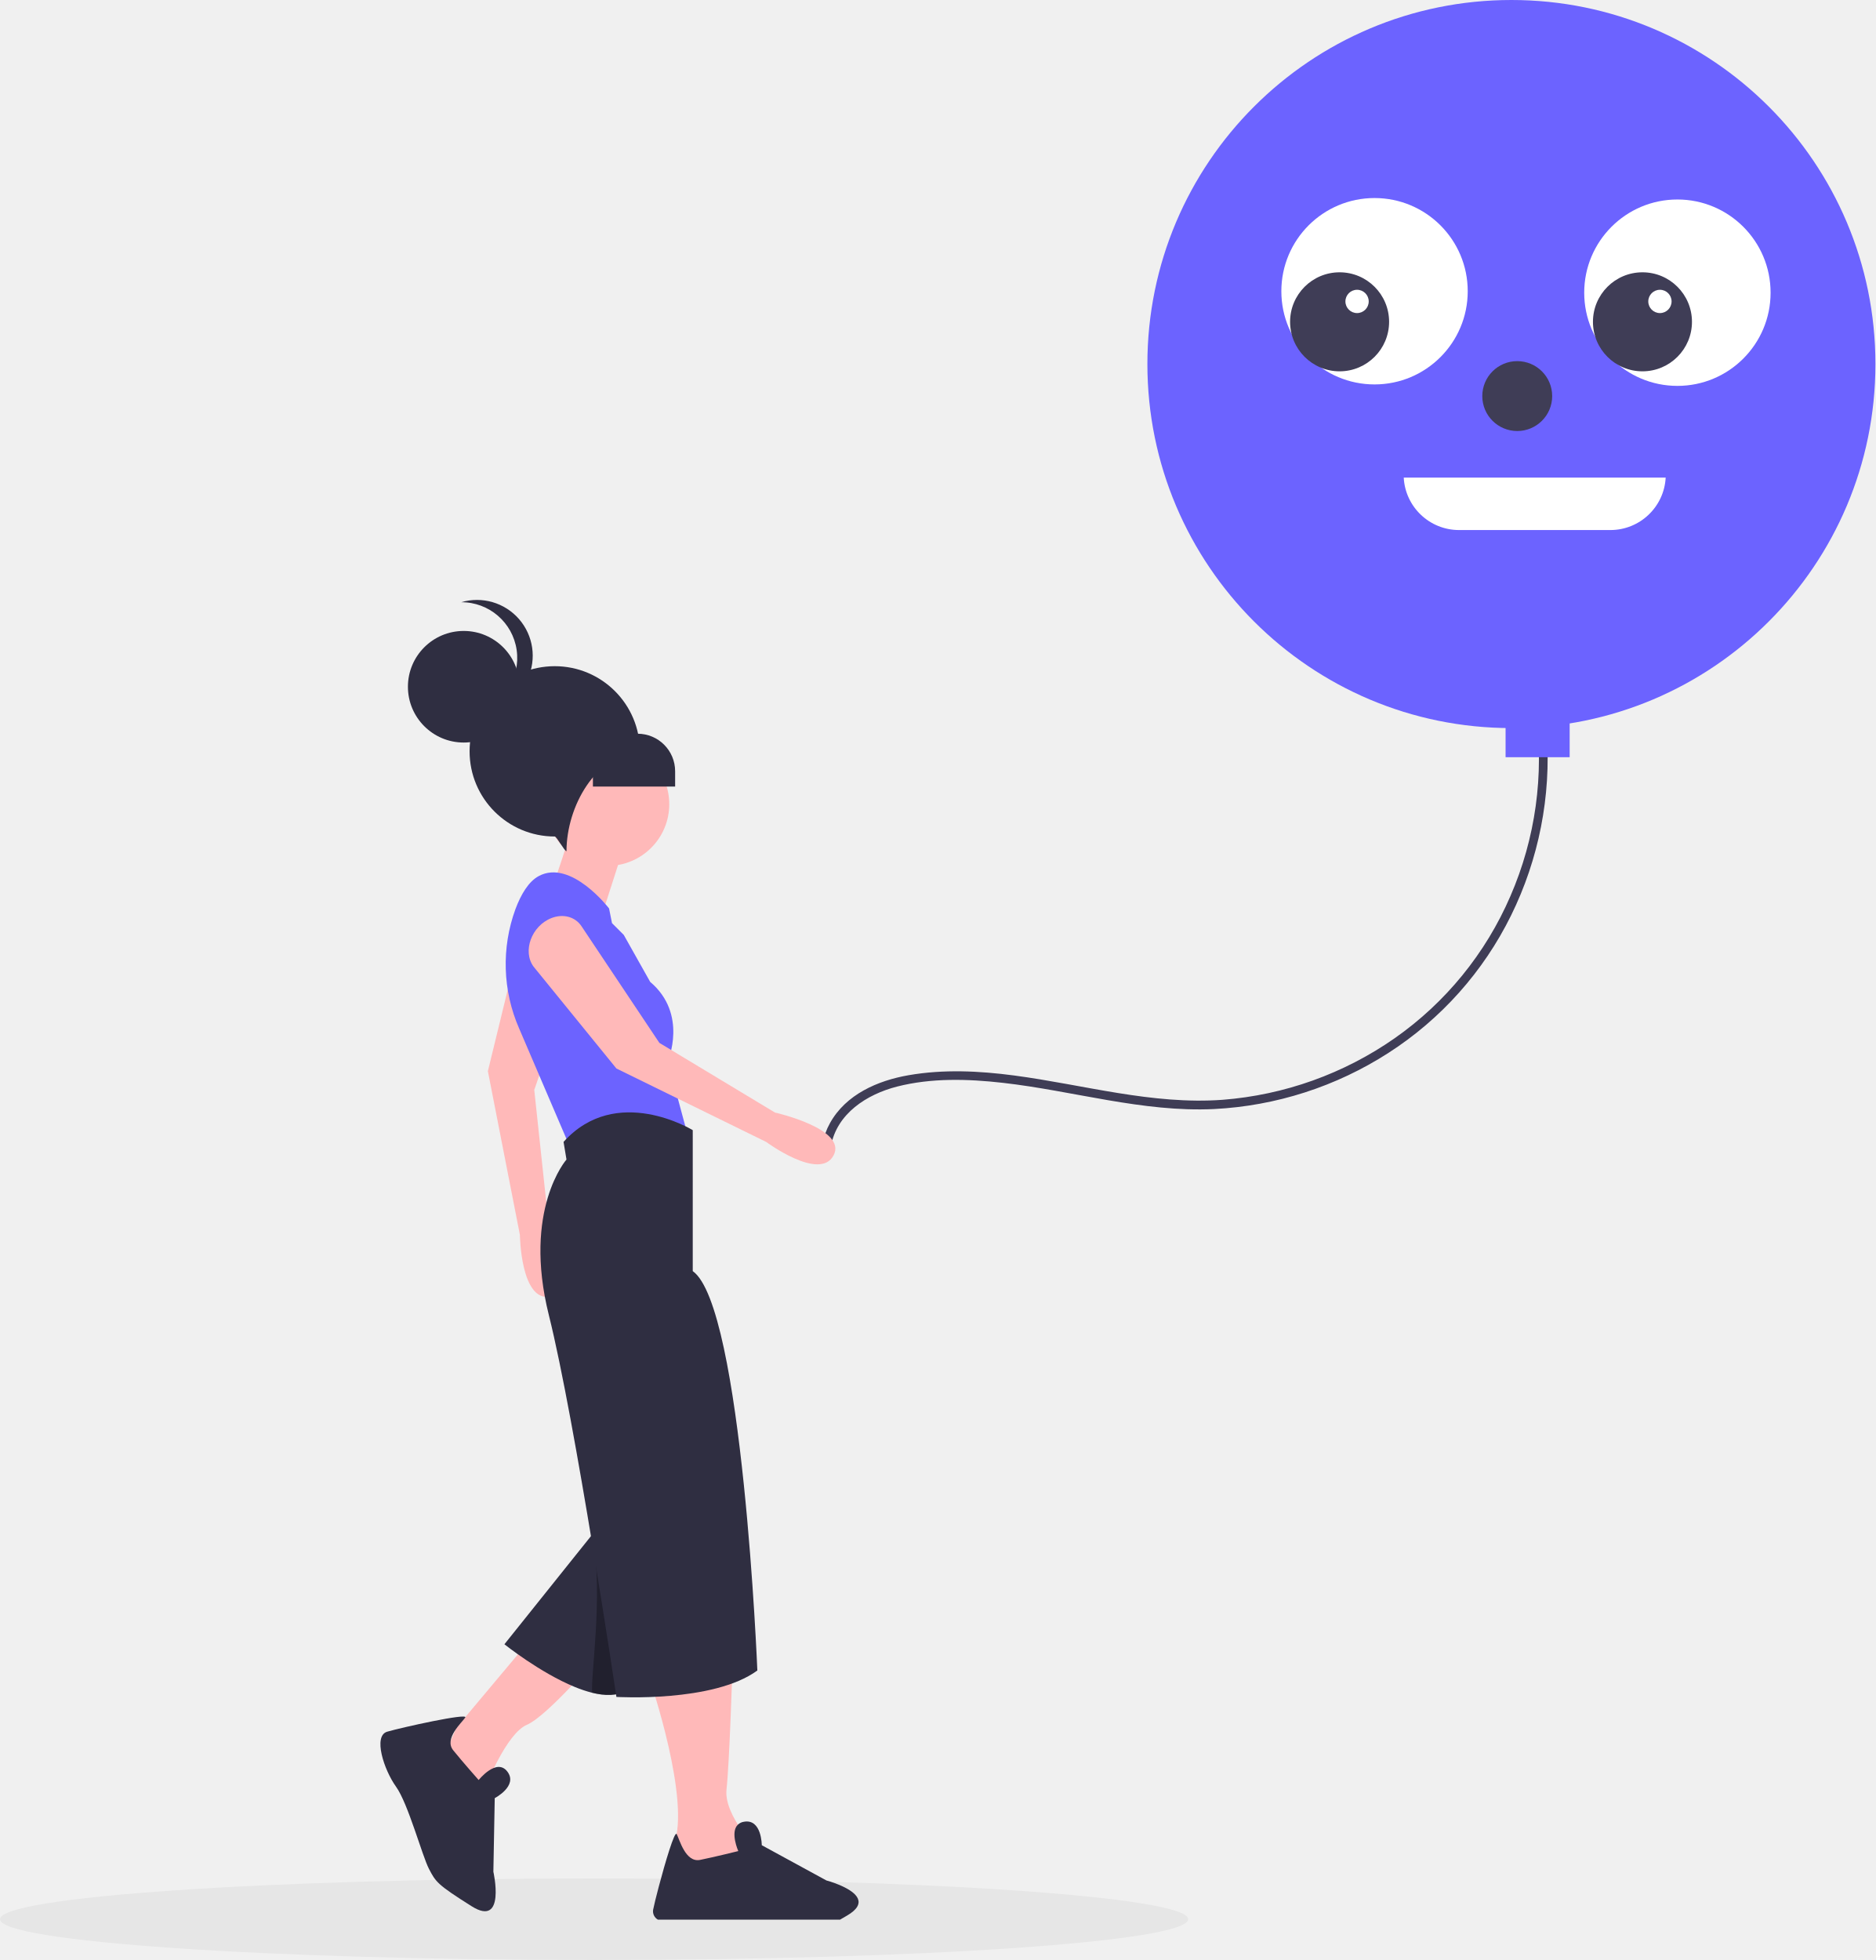
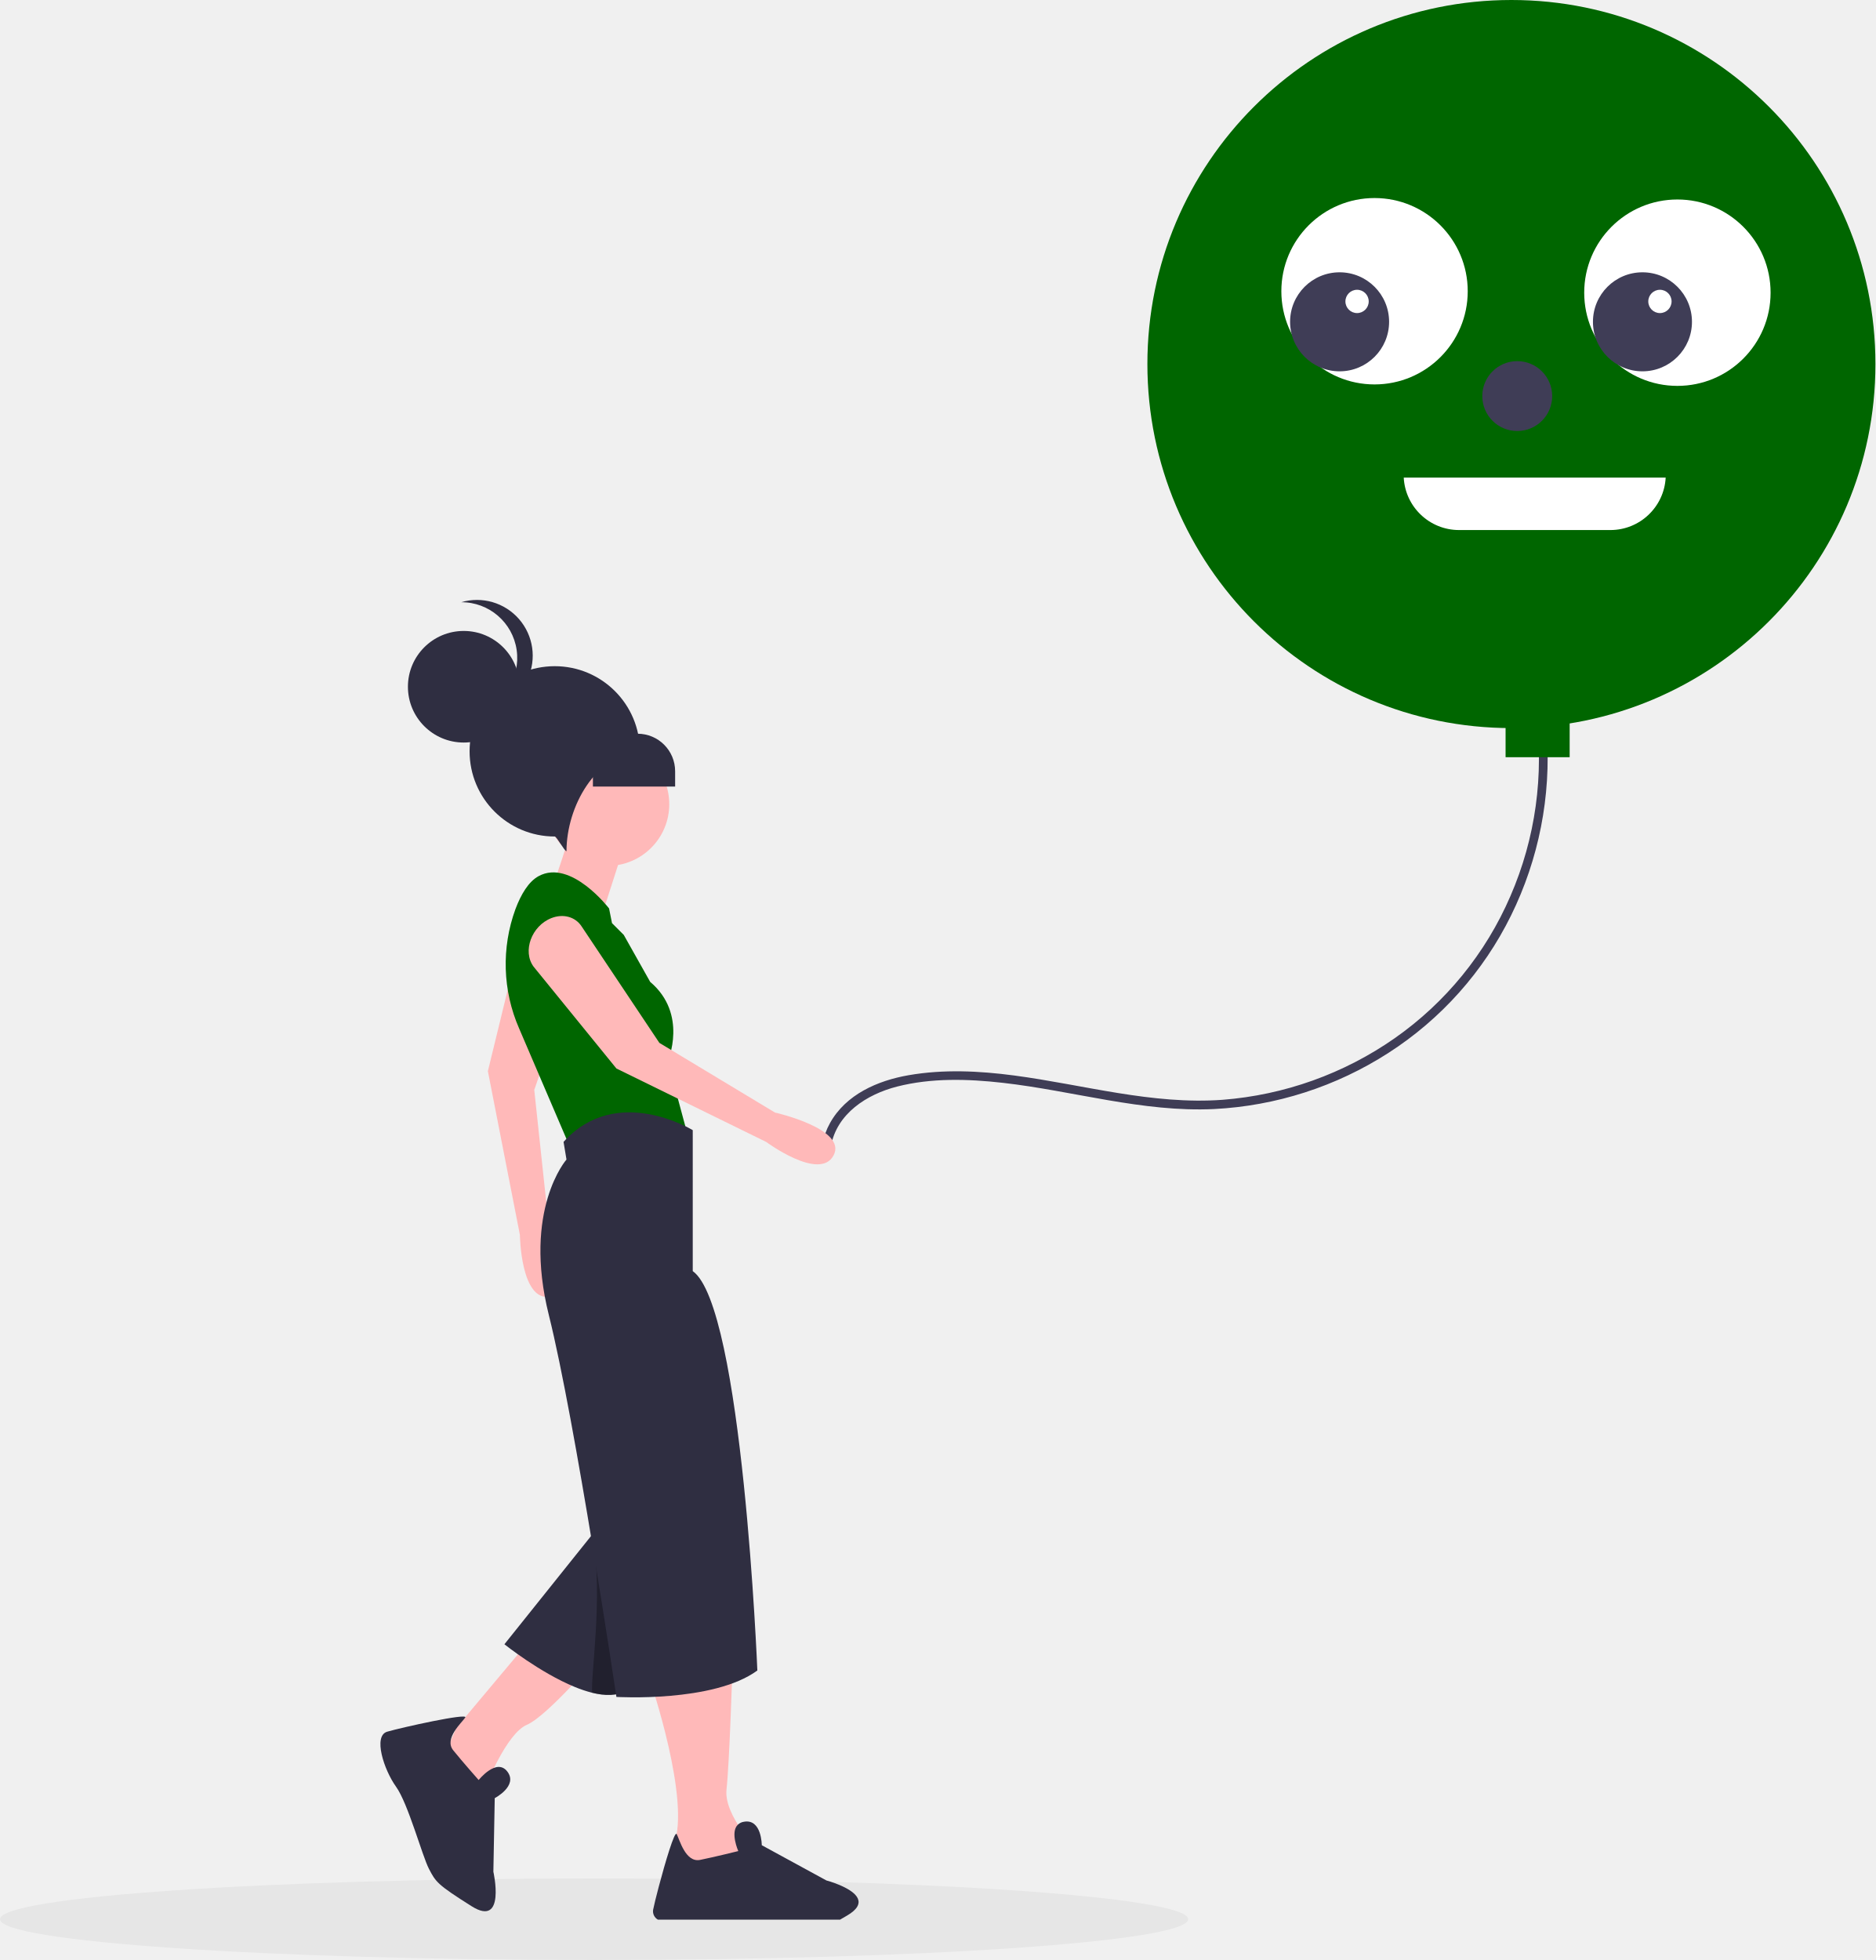
<svg xmlns="http://www.w3.org/2000/svg" id="b22e8909-c3f8-4767-9c4c-2d5712586e12" data-name="Layer 1" width="644" height="673" viewBox="0 0 644 673">
  <ellipse cx="204" cy="659" rx="204" ry="14" fill="#e6e6e6" />
  <path d="M563.329,507.093c2.002-11.244,12.366-17.851,22.7-20.496,11.795-3.018,24.368-2.647,36.371-1.285,24.172,2.742,47.907,10.15,72.437,9.002a122.02,122.02,0,0,0,59.952-19.292,118.068,118.068,0,0,0,42.089-47.18,122.145,122.145,0,0,0,12.27-62.508c-.201-2.68-.505-5.348-.882-8.008-.269-1.904-3.16-1.094-2.893.798a118.187,118.187,0,0,1-8.722,63.084,115.317,115.317,0,0,1-39.737,48.788,119.323,119.323,0,0,1-59.096,21.14c-24.217,1.768-47.747-5.192-71.545-8.345-12.019-1.592-24.278-2.186-36.278-.098-10.63,1.849-21.535,6.603-26.992,16.451a23.168,23.168,0,0,0-2.566,7.153c-.336,1.888,2.554,2.698,2.893.798Z" transform="translate(-278 -113.5)" fill="#3f3d56" />
-   <circle cx="519" cy="125" r="125" fill="#6c63ff" />
+   <circle cx="519" cy="125" r="125" fill="#006600" />
  <circle cx="472" cy="100" r="32" fill="#fff" />
  <path d="M760.026,277.5A19.024,19.024,0,0,0,779,295.5h52a19.024,19.024,0,0,0,18.974-18Z" transform="translate(-278 -113.5)" fill="#fff" />
  <circle cx="460" cy="110.5" r="17" fill="#3f3d56" />
  <circle cx="466" cy="103.5" r="4" fill="#fff" />
  <circle cx="576" cy="100.5" r="32" fill="#fff" />
  <circle cx="564" cy="110.5" r="17" fill="#3f3d56" />
  <circle cx="570" cy="103.5" r="4" fill="#fff" />
  <circle cx="521" cy="136" r="12" fill="#3f3d56" />
-   <rect x="517" y="243" width="22" height="17" fill="#6c63ff" />
+   <rect x="517" y="243" width="22" height="17" fill="#006600" />
  <path d="M501.262,690.619s14.116,41.341,8.066,56.465l18.15,16.133,11.091-14.116s-12.1-12.1-11.091-21.175,2.017-41.341,2.017-41.341Z" transform="translate(-278 -113.5)" fill="#ffb9b9" />
  <path d="M568.813,771.279c-.824.482-1.611.938-2.333,1.357H503.895a3.303,3.303,0,0,1-1.623-3.373c.292-1.496,1.04-4.54,1.966-8.04,2.194-8.281,5.415-19.124,6.113-17.97a.012.012,0,0,1,.013.013c.977,1.801,2.993,9.866,8.04,8.864,5.047-1.015,13.113-3.031,13.113-3.031s-2.879-6.468-.127-9.08a3.857,3.857,0,0,1,2.143-1.002c6.049-1.002,6.049,8.066,6.049,8.066L561.762,759.18a36.842,36.842,0,0,1,5.58,2.042C571.844,763.327,576.295,766.929,568.813,771.279Z" transform="translate(-278 -113.5)" fill="#2f2e41" />
  <path d="M460.929,675.494l-26.216,31.258-7.058,16.133,9.075,7.058,8.066-3.025s7.058-18.15,14.116-21.175,24.199-23.191,24.199-23.191Z" transform="translate(-278 -113.5)" fill="#ffb9b9" />
  <path d="M515.882,651.507,502.512,676.291l-9.579,17.746c-3.065,1.825-7.149,1.795-11.545.716a44.217,44.217,0,0,1-6.01-2.007c-11.999-4.91-24.169-14.661-24.169-14.661l23.03-28.777,7.522-9.387,1.785-2.238,8.601,3.68,15.175,6.483Z" transform="translate(-278 -113.5)" fill="#2f2e41" />
  <path d="M456.211,437.492l-10.68,43.81,10.993,56.205s.271,22.976,10.345,21.232-.483-24.916-.483-24.916l-4.928-46.085,15.755-45.53c1.276-3.688-.335-7.647-4.032-9.905l0,0C466.943,428.493,458.078,431.203,456.211,437.492Z" transform="translate(-278 -113.5)" fill="#ffb9b9" />
  <path d="M493.699,399.721l-9.075,28.233-17.141-9.075s7.058-20.166,7.058-23.191S493.699,399.721,493.699,399.721Z" transform="translate(-278 -113.5)" fill="#ffb9b9" />
  <circle cx="208.641" cy="276.138" r="21.175" fill="#ffb9b9" />
-   <path d="M492.187,434.508l-4.033-4.033-1.008-5.042s-13.108-17.141-24.199-11.091c-3.466,1.891-6.046,6.243-7.955,11.334a55.057,55.057,0,0,0,1.266,40.953l17.78,41.487,40.332-4.033-7.058-26.216s7.058-16.133-6.05-27.224Z" transform="translate(-278 -113.5)" fill="#6c63ff" />
+   <path d="M492.187,434.508l-4.033-4.033-1.008-5.042s-13.108-17.141-24.199-11.091c-3.466,1.891-6.046,6.243-7.955,11.334a55.057,55.057,0,0,0,1.266,40.953l17.78,41.487,40.332-4.033-7.058-26.216s7.058-16.133-6.05-27.224Z" transform="translate(-278 -113.5)" fill="#006600" />
  <path d="M515.882,651.507,502.512,676.291l-9.579,17.746c-3.065,1.825-7.149,1.795-11.545.716-.766-5.102,3.811-32.064.212-54.045l.161-.787,1.785-2.238,8.601,3.68,15.175,6.483Z" transform="translate(-278 -113.5)" opacity="0.3" />
  <path d="M515.882,501.561s-26.216-16.133-44.366,4.033l1.008,6.05s-15.125,17.141-6.05,53.441,23.191,131.081,23.191,131.081,33.274,2.017,48.399-9.075c0,0-5.042-125.031-22.183-137.13Z" transform="translate(-278 -113.5)" fill="#2f2e41" />
  <path d="M461.216,445.401l28.45,34.985L541.09,505.594s18.469,13.669,23.168,4.589-20.143-14.672-20.143-14.672L504.42,471.586l-26.754-40.068c-2.167-3.246-6.296-4.354-10.328-2.773h0C460.532,431.412,457.334,440.114,461.216,445.401Z" transform="translate(-278 -113.5)" fill="#ffb9b9" />
  <path d="M442.367,724.703s6.181-7.773,9.873-2.875-4.354,9.095-4.354,9.095l-.468,25.264s4.391,19.317-7.463,11.854-12.32-8.357-14.652-12.827-7.15-22.427-11.308-28.219-7.967-17.452-3.03-18.89,27.945-6.557,26.799-4.851-7.366,7.224-4.14,11.227S442.367,724.703,442.367,724.703Z" transform="translate(-278 -113.5)" fill="#2f2e41" />
  <path d="M497.731,371.565c0-.026.002-.051.002-.077a29.241,29.241,0,1,0-29.241,29.241c.679,0,3.366,5.087,4.033,5.042C472.565,390.336,482.549,372.602,497.731,371.565Z" transform="translate(-278 -113.5)" fill="#2f2e41" />
  <circle cx="159.234" cy="235.806" r="19.158" fill="#2f2e41" />
  <path d="M436.355,320.285a19.131,19.131,0,0,1,5.466,37.501,19.144,19.144,0,1,0-5.466-37.501Z" transform="translate(-278 -113.5)" fill="#2f2e41" />
  <path d="M203.6,251.939H218.948a12.884,12.884,0,0,1,12.884,12.884v5.265a0,0,0,0,1,0,0H203.6a0,0,0,0,1,0,0V251.939A0,0,0,0,1,203.6,251.939Z" fill="#2f2e41" />
</svg>
